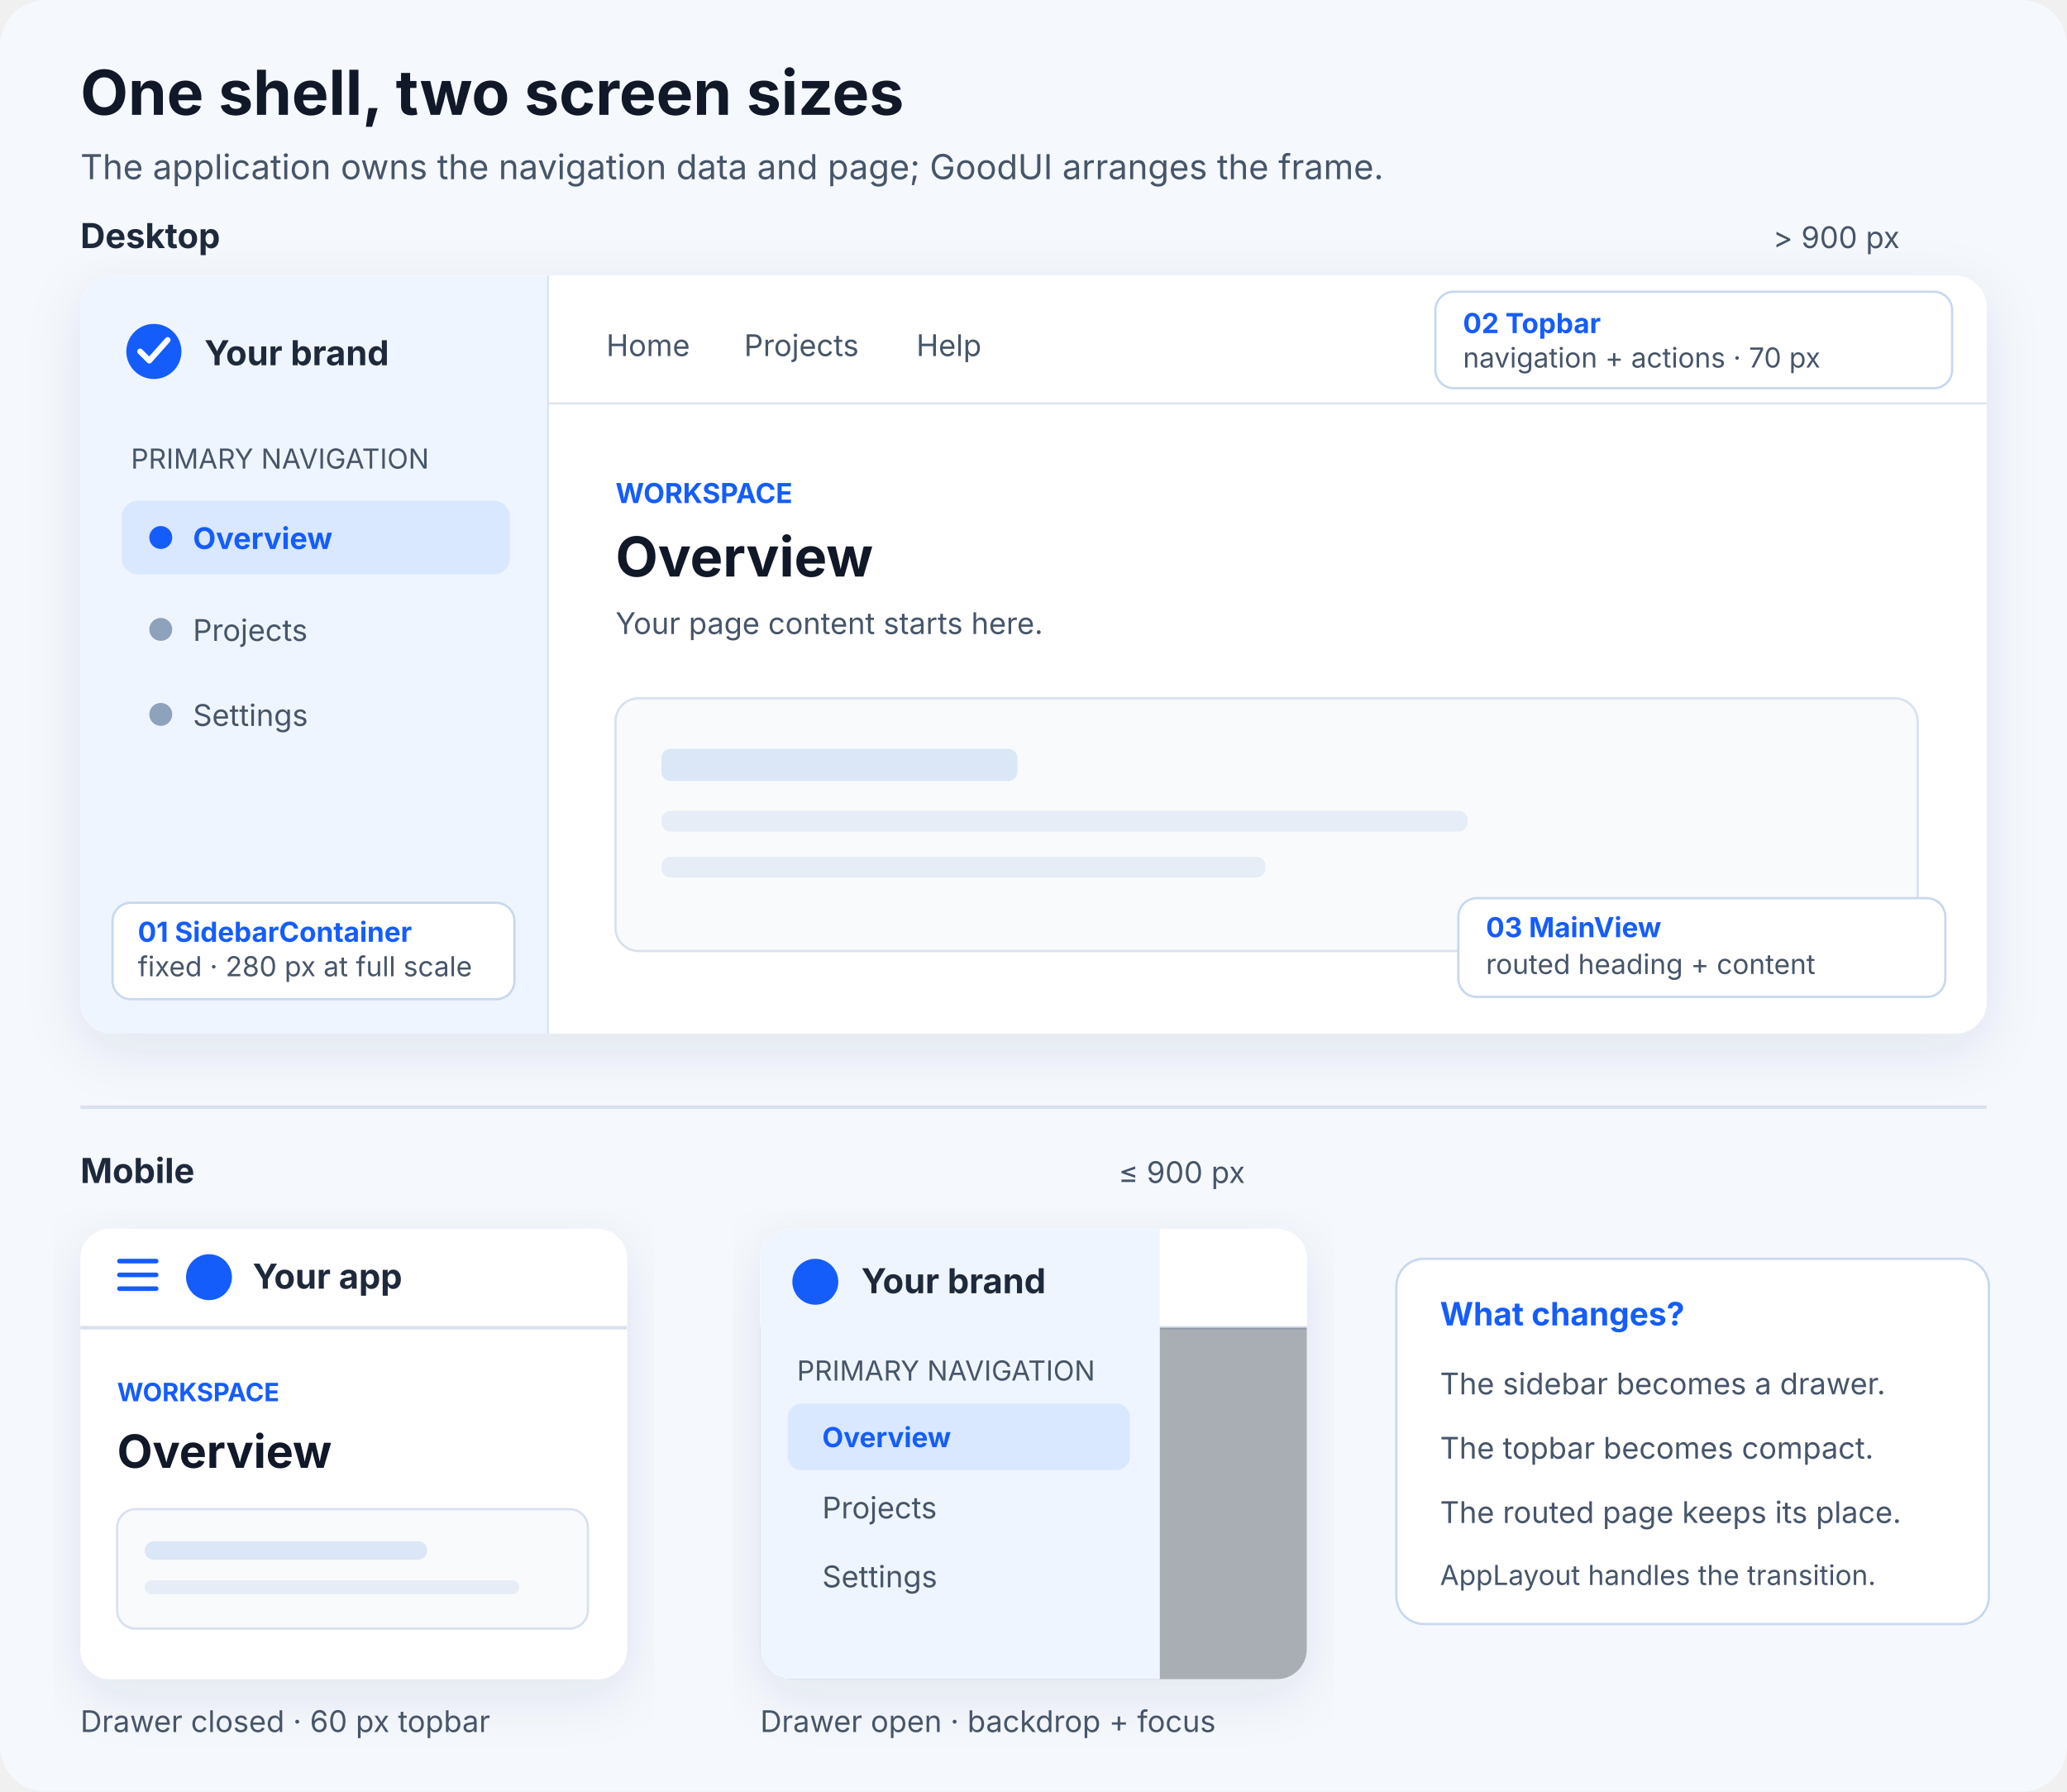
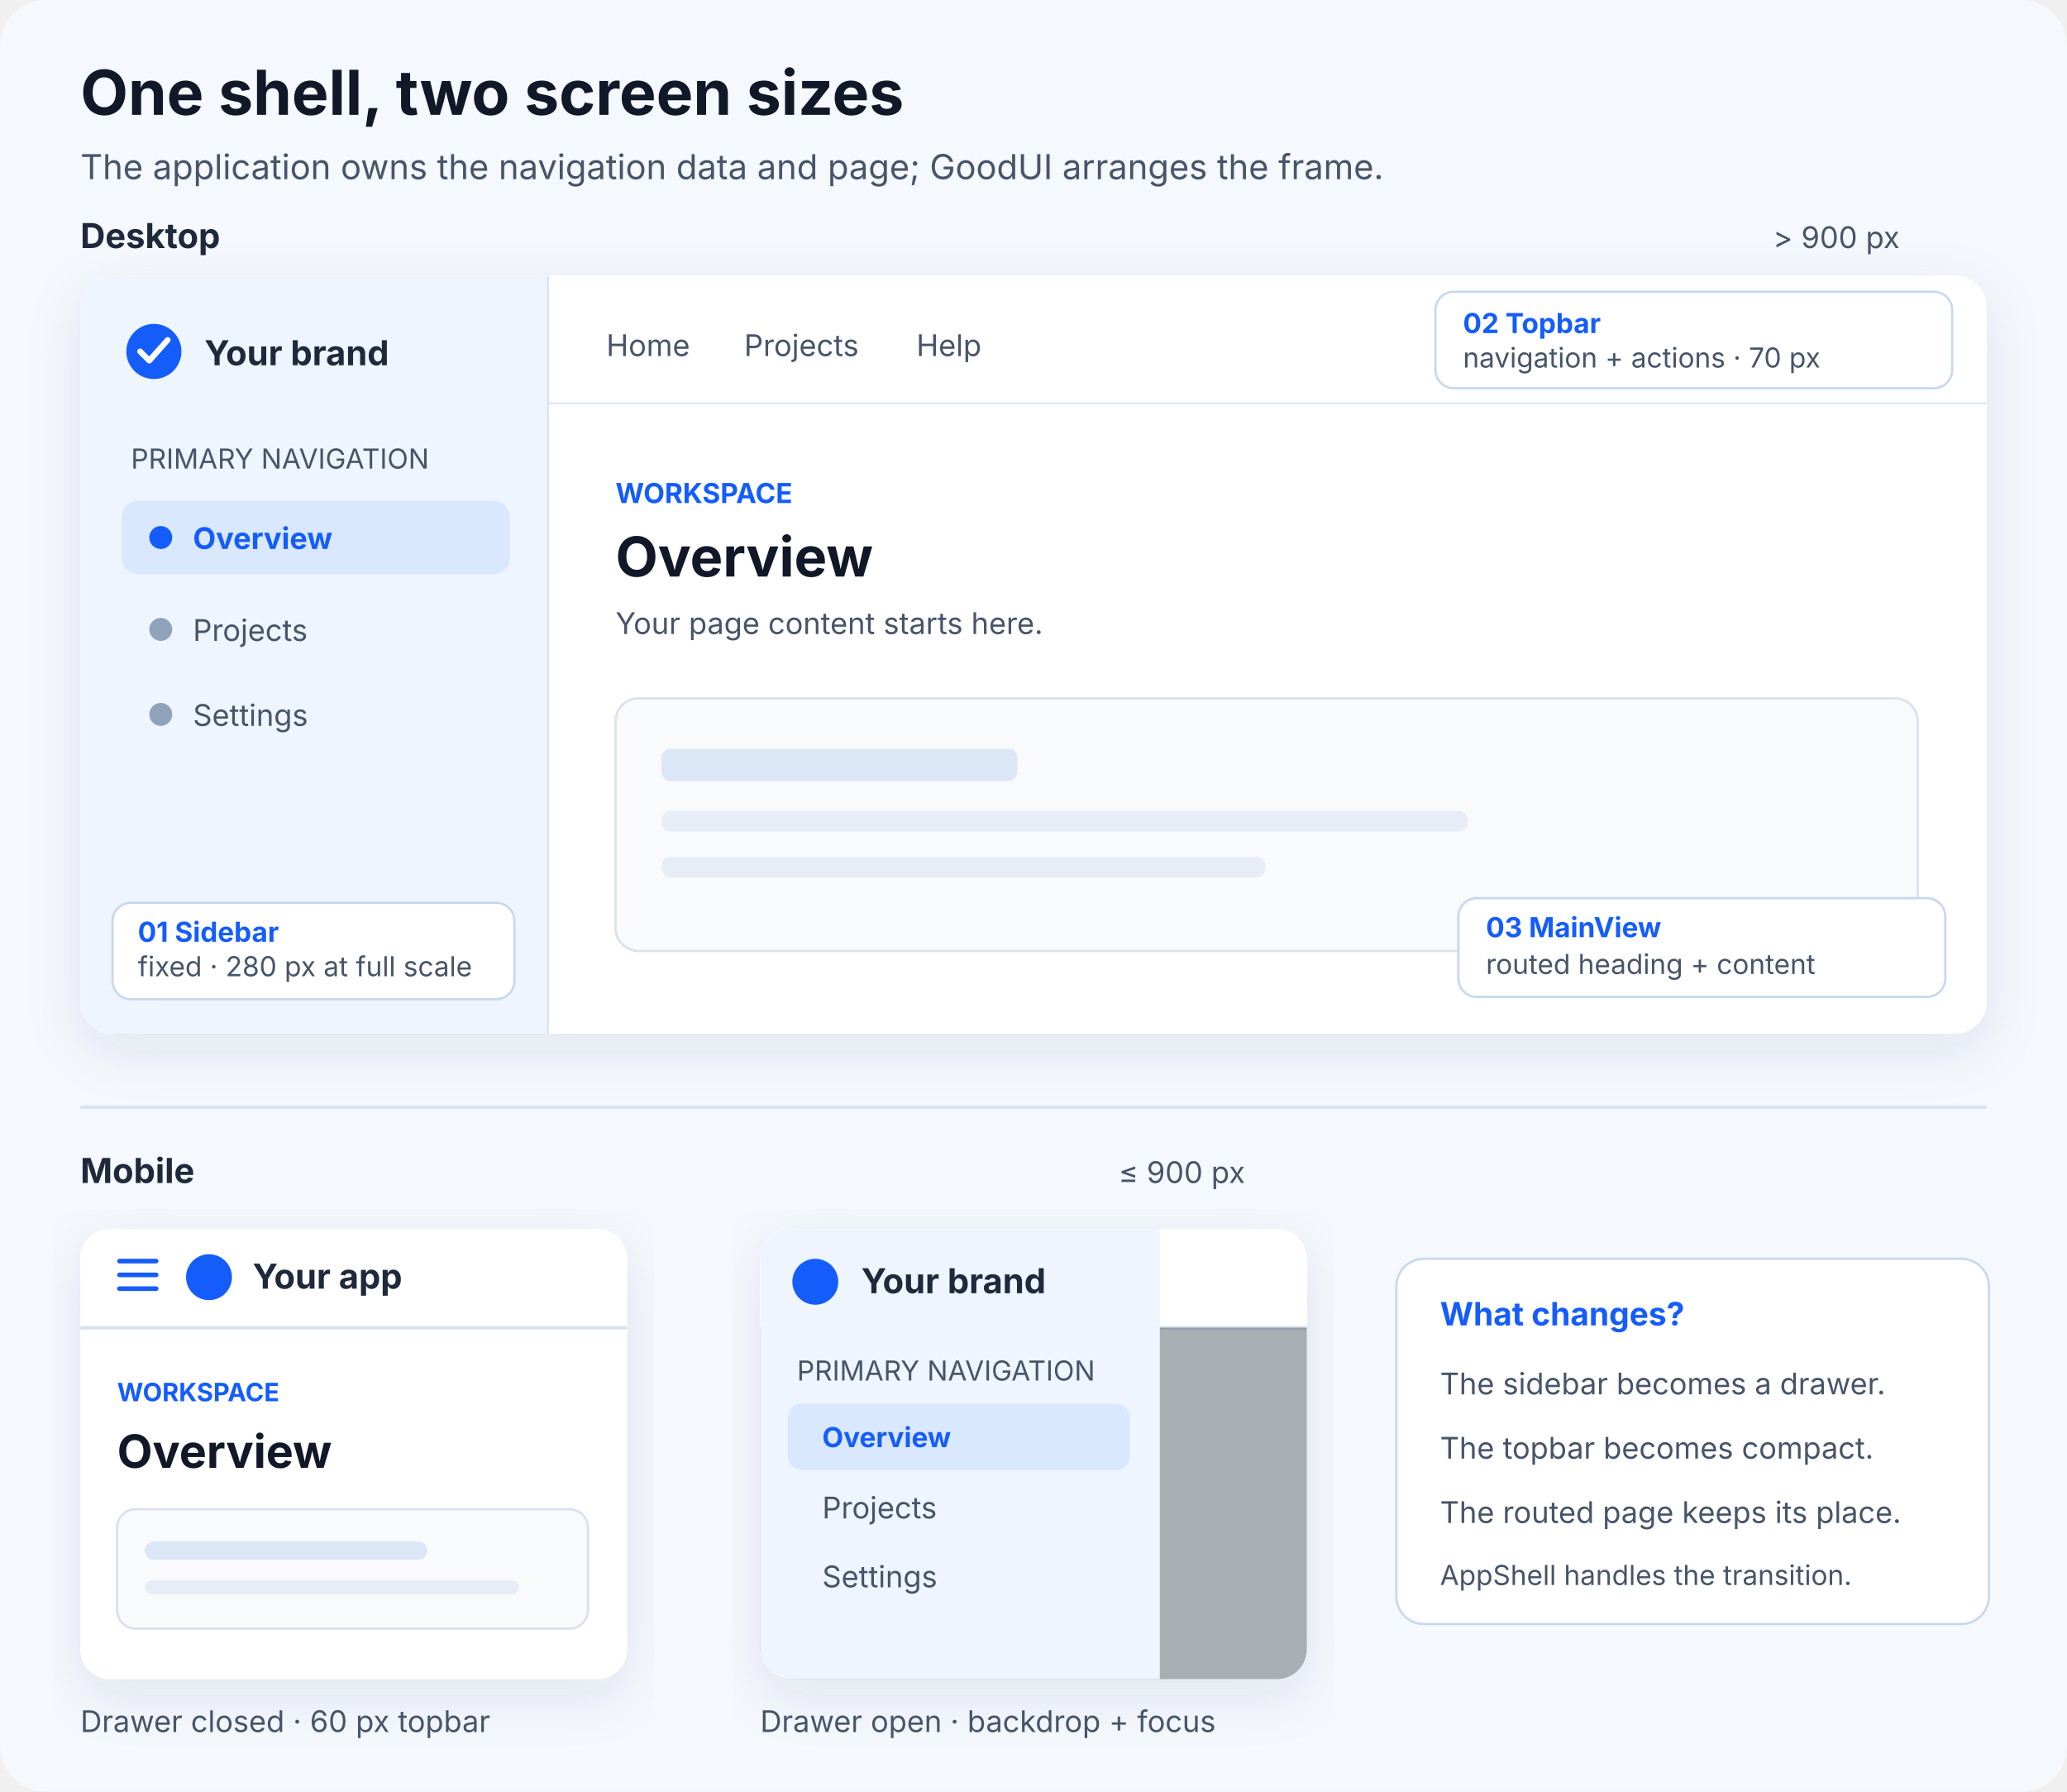
<svg xmlns="http://www.w3.org/2000/svg" viewBox="0 0 900 780" role="img" aria-labelledby="title description">
  <defs>
    <style>
      text { font-family: Inter, ui-sans-serif, system-ui, sans-serif; }
      .title { fill: #111827; font-size: 27px; font-weight: 700; }
      .subtitle { fill: #475569; font-size: 15px; }
      .label { fill: #1e293b; font-size: 15px; font-weight: 700; }
      .detail { fill: #475569; font-size: 13px; }
      .small { fill: #475569; font-size: 12px; }
      .blue { fill: #155dfb; }
      .white { fill: #ffffff; }
      .line { stroke: #d9e1ed; stroke-width: 1.5; }
    </style>
    <filter id="shadow" x="-5%" y="-8%" width="110%" height="125%">
      <feDropShadow dx="0" dy="7" stdDeviation="12" flood-color="#20365d" flood-opacity="0.09" />
    </filter>
    <clipPath id="desktop-clip">
      <rect x="35" y="120" width="830" height="330" rx="14" />
    </clipPath>
    <clipPath id="mobile-left-clip">
      <rect x="35" y="535" width="238" height="196" rx="13" />
    </clipPath>
    <clipPath id="mobile-right-clip">
      <rect x="331" y="535" width="238" height="196" rx="13" />
    </clipPath>
  </defs>
  <rect width="900" height="780" rx="20" fill="#f5f8fd" />
  <text x="35" y="50" class="title">One shell, two screen sizes</text>
  <text x="35" y="78" class="subtitle">The application owns the navigation data and page; GoodUI arranges the frame.</text>
  <text x="35" y="108" class="label">Desktop</text>
  <text x="772" y="108" class="detail">&gt; 900 px</text>
  <rect x="35" y="120" width="830" height="330" rx="14" fill="#ffffff" filter="url(#shadow)" />
  <g clip-path="url(#desktop-clip)">
    <rect x="35" y="120" width="204" height="330" fill="#eff5ff" />
    <path d="M239 120v330" class="line" />
    <circle cx="67" cy="153" r="12" fill="#155dfb" />
    <path d="M61 153l4 4 8-9" fill="none" stroke="white" stroke-width="2.5" stroke-linecap="round" stroke-linejoin="round" />
    <text x="89" y="159" class="label">Your brand</text>
    <text x="57" y="204" class="small">PRIMARY NAVIGATION</text>
    <rect x="53" y="218" width="169" height="32" rx="7" fill="#d9e8ff" />
    <circle cx="70" cy="234" r="5" fill="#155dfb" />
    <text x="84" y="239" class="blue" font-size="13" font-weight="700">Overview</text>
    <circle cx="70" cy="274" r="5" fill="#8fa2bc" />
    <text x="84" y="279" class="detail">Projects</text>
    <circle cx="70" cy="311" r="5" fill="#8fa2bc" />
    <text x="84" y="316" class="detail">Settings</text>
    <rect x="239" y="120" width="626" height="56" fill="#ffffff" />
    <path d="M239 176h626" class="line" />
    <text x="264" y="155" class="detail">Home</text>
    <text x="324" y="155" class="detail">Projects</text>
    <text x="399" y="155" class="detail">Help</text>
    <circle cx="801" cy="148" r="13" fill="#e7edf6" />
    <text x="795" y="153" class="small">AM</text>
    <rect x="239" y="176" width="626" height="274" fill="#ffffff" />
    <text x="268" y="219" class="blue" font-size="12" font-weight="700">WORKSPACE</text>
    <text x="268" y="251" fill="#111827" font-size="24" font-weight="700">Overview</text>
    <text x="268" y="276" class="detail">Your page content starts here.</text>
    <rect x="268" y="304" width="567" height="110" rx="10" fill="#f8fafc" stroke="#d9e1ed" />
    <rect x="288" y="326" width="155" height="14" rx="4" fill="#dbe7f6" />
    <rect x="288" y="353" width="351" height="9" rx="4" fill="#e6edf6" />
    <rect x="288" y="373" width="263" height="9" rx="4" fill="#e6edf6" />
  </g>
  <rect x="49" y="393" width="175" height="42" rx="8" fill="#ffffff" stroke="#c8d8ee" />
-   <text x="60" y="410" class="blue" font-size="12" font-weight="700">01  SidebarContainer</text>
+   <text x="60" y="410" class="blue" font-size="12" font-weight="700">01  Sidebar</text>
  <text x="60" y="425" class="small">fixed · 280 px at full scale</text>
  <rect x="625" y="127" width="225" height="42" rx="8" fill="#ffffff" stroke="#c8d8ee" />
  <text x="637" y="145" class="blue" font-size="12" font-weight="700">02  Topbar</text>
  <text x="637" y="160" class="small">navigation + actions · 70 px</text>
  <rect x="635" y="391" width="212" height="43" rx="8" fill="#ffffff" stroke="#c8d8ee" />
  <text x="647" y="408" class="blue" font-size="12" font-weight="700">03  MainView</text>
  <text x="647" y="424" class="small">routed heading + content</text>
  <path d="M35 482h830" class="line" />
  <text x="35" y="515" class="label">Mobile</text>
  <text x="487" y="515" class="detail">≤ 900 px</text>
  <rect x="35" y="535" width="238" height="196" rx="13" fill="#ffffff" filter="url(#shadow)" />
  <g clip-path="url(#mobile-left-clip)">
    <rect x="35" y="535" width="238" height="43" fill="#ffffff" />
    <path d="M35 578h238" class="line" />
    <path d="M52 549h16m-16 6h16m-16 6h16" stroke="#155dfb" stroke-width="2" stroke-linecap="round" />
    <circle cx="91" cy="556" r="10" fill="#155dfb" />
    <text x="110" y="561" class="label">Your app</text>
    <text x="51" y="610" class="blue" font-size="11" font-weight="700">WORKSPACE</text>
    <text x="51" y="639" fill="#111827" font-size="20" font-weight="700">Overview</text>
    <rect x="51" y="657" width="205" height="52" rx="8" fill="#f8fafc" stroke="#d9e1ed" />
    <rect x="63" y="671" width="123" height="8" rx="4" fill="#dbe7f6" />
    <rect x="63" y="688" width="163" height="6" rx="3" fill="#e6edf6" />
  </g>
  <text x="35" y="754" class="detail">Drawer closed · 60 px topbar</text>
  <rect x="331" y="535" width="238" height="196" rx="13" fill="#ffffff" filter="url(#shadow)" />
  <g clip-path="url(#mobile-right-clip)">
    <rect x="331" y="535" width="238" height="43" fill="#ffffff" />
    <path d="M331 578h238" class="line" />
    <path d="M348 549h16m-16 6h16m-16 6h16" stroke="#155dfb" stroke-width="2" stroke-linecap="round" />
    <circle cx="387" cy="556" r="10" fill="#155dfb" />
    <rect x="331" y="578" width="238" height="153" fill="#1e293b" fill-opacity="0.38" />
    <rect x="331" y="535" width="174" height="196" fill="#eff5ff" />
    <circle cx="355" cy="558" r="10" fill="#155dfb" />
    <text x="375" y="563" class="label">Your brand</text>
    <text x="347" y="601" class="small">PRIMARY NAVIGATION</text>
    <rect x="343" y="611" width="149" height="29" rx="6" fill="#d9e8ff" />
    <text x="358" y="630" class="blue" font-size="12" font-weight="700">Overview</text>
    <text x="358" y="661" class="detail">Projects</text>
    <text x="358" y="691" class="detail">Settings</text>
  </g>
  <text x="331" y="754" class="detail">Drawer open · backdrop + focus</text>
  <rect x="608" y="548" width="258" height="159" rx="12" fill="#ffffff" stroke="#c8d8ee" />
  <text x="627" y="577" class="blue" font-size="14" font-weight="700">What changes?</text>
  <text x="627" y="607" class="detail">The sidebar becomes a drawer.</text>
  <text x="627" y="635" class="detail">The topbar becomes compact.</text>
  <text x="627" y="663" class="detail">The routed page keeps its place.</text>
-   <text x="627" y="690" class="small">AppLayout handles the transition.</text>
+   <text x="627" y="690" class="small">AppShell handles the transition.</text>
</svg>
